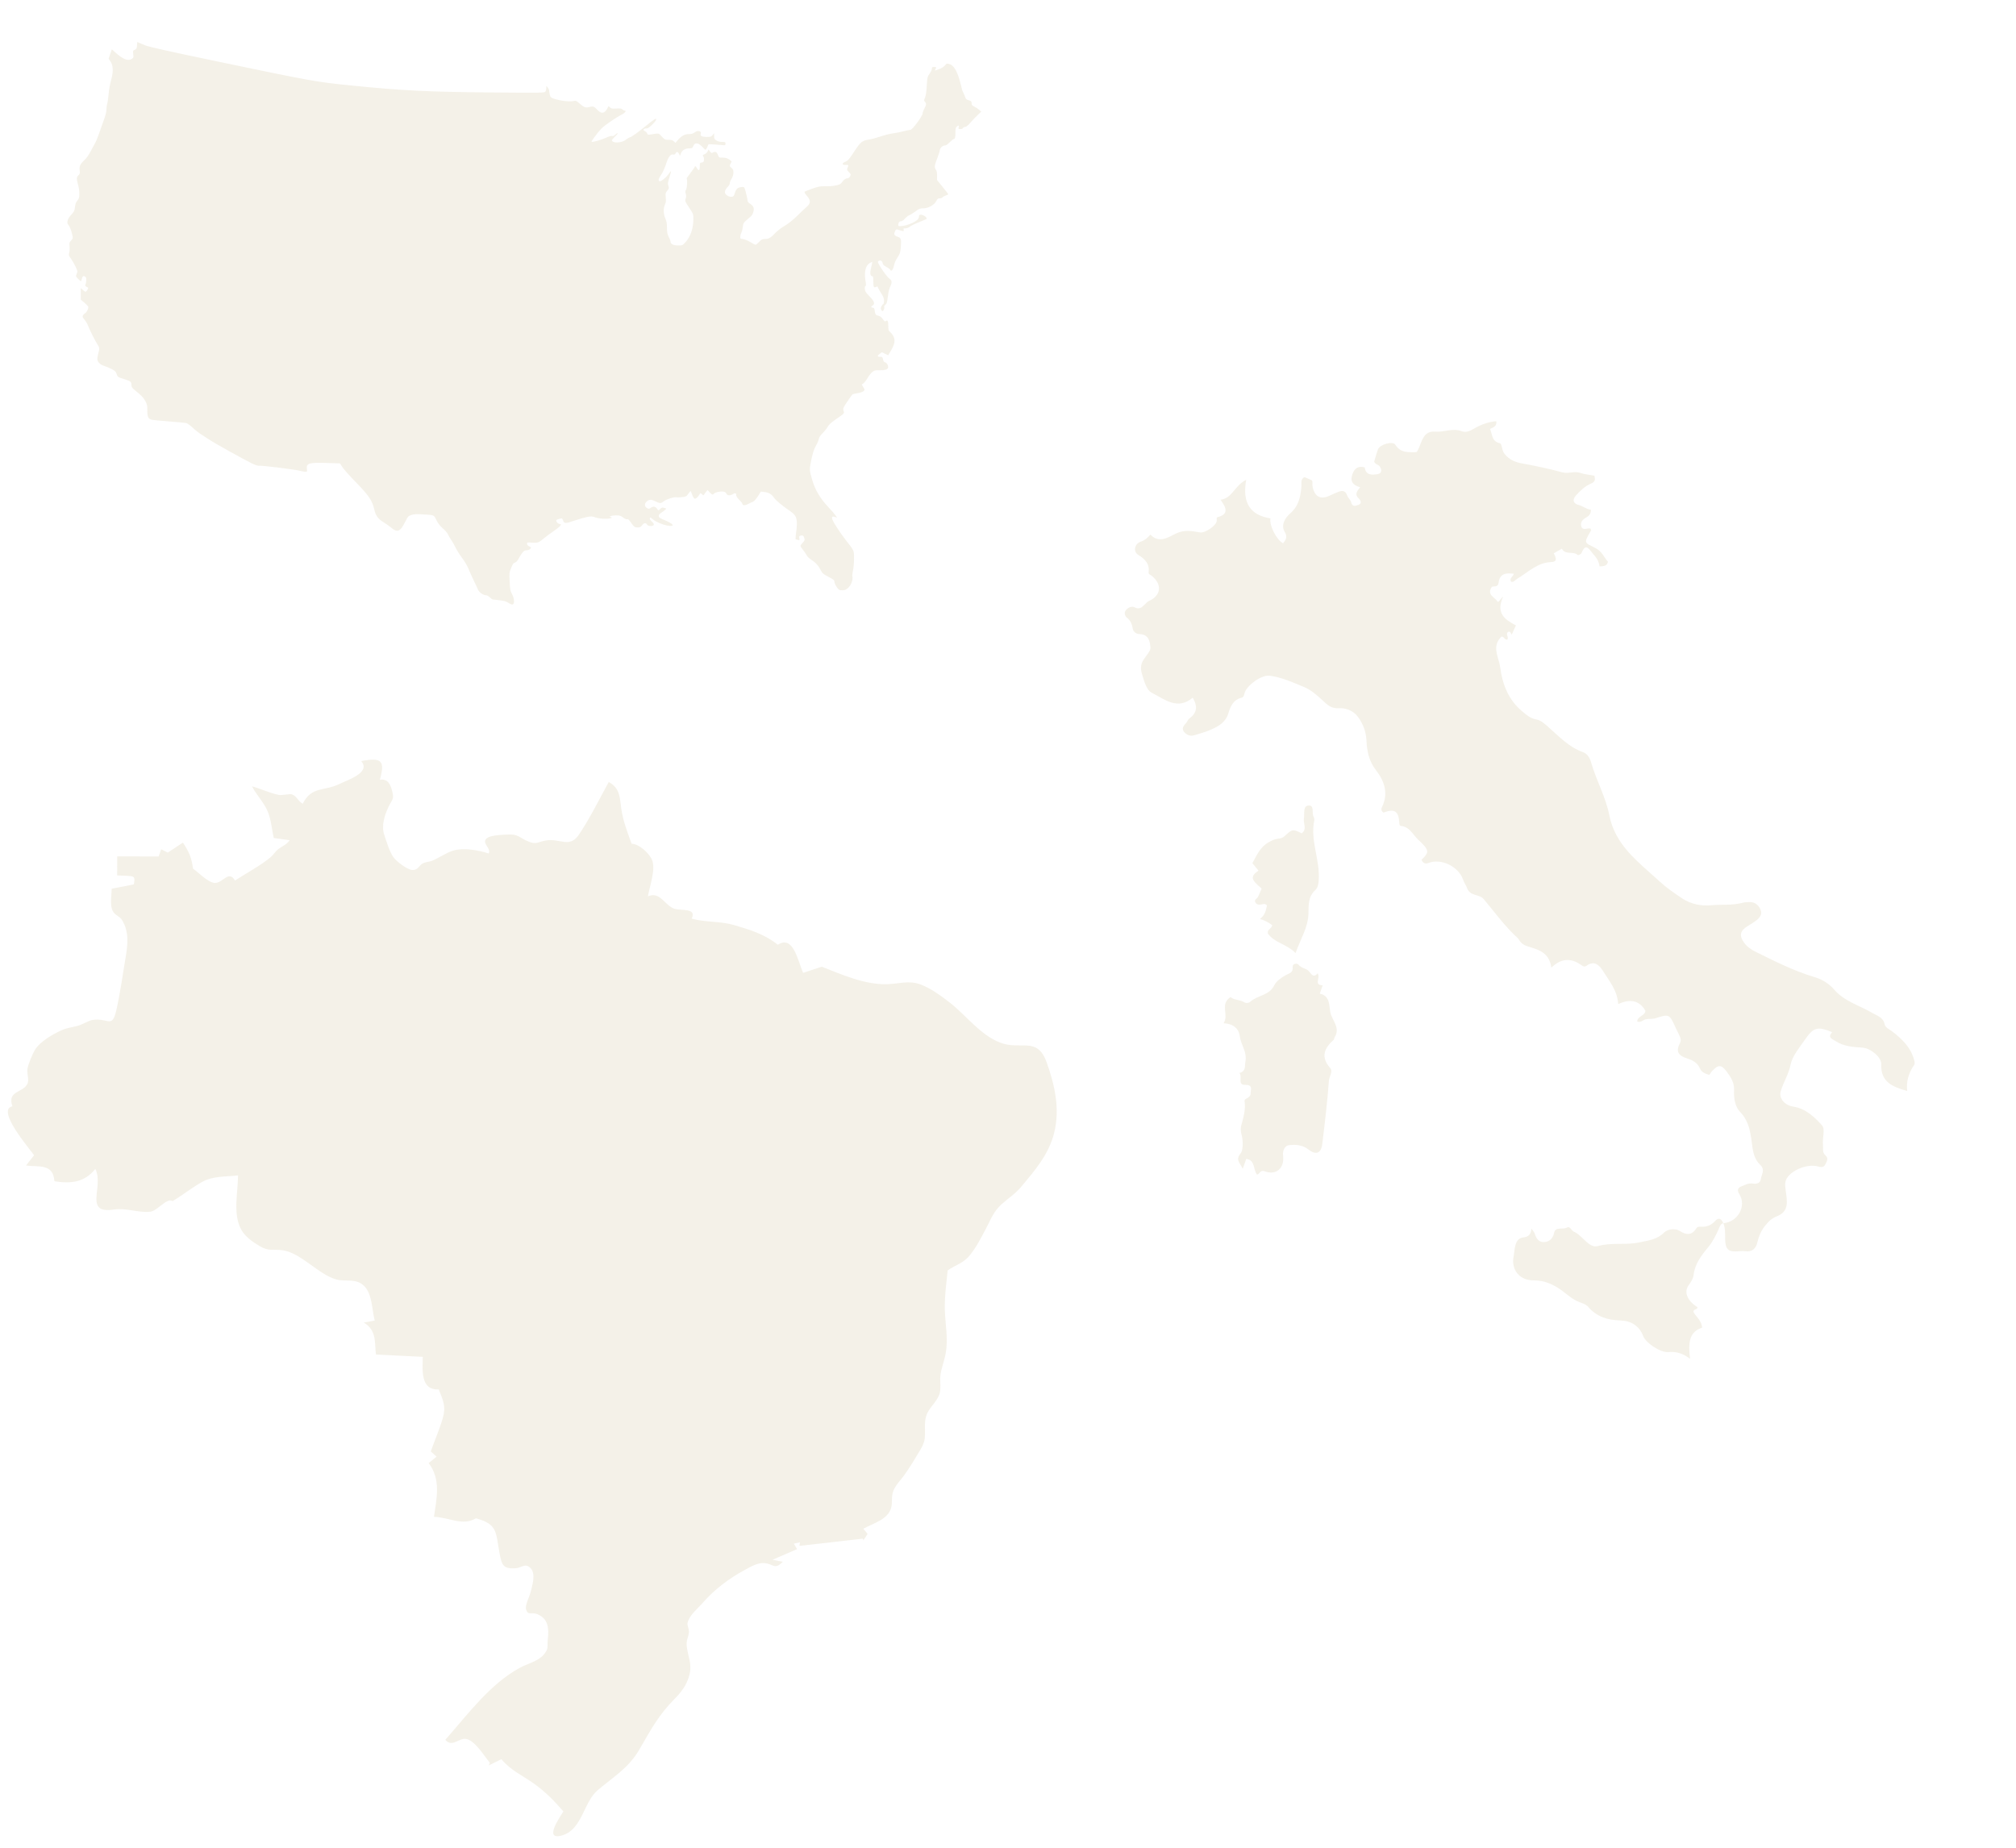
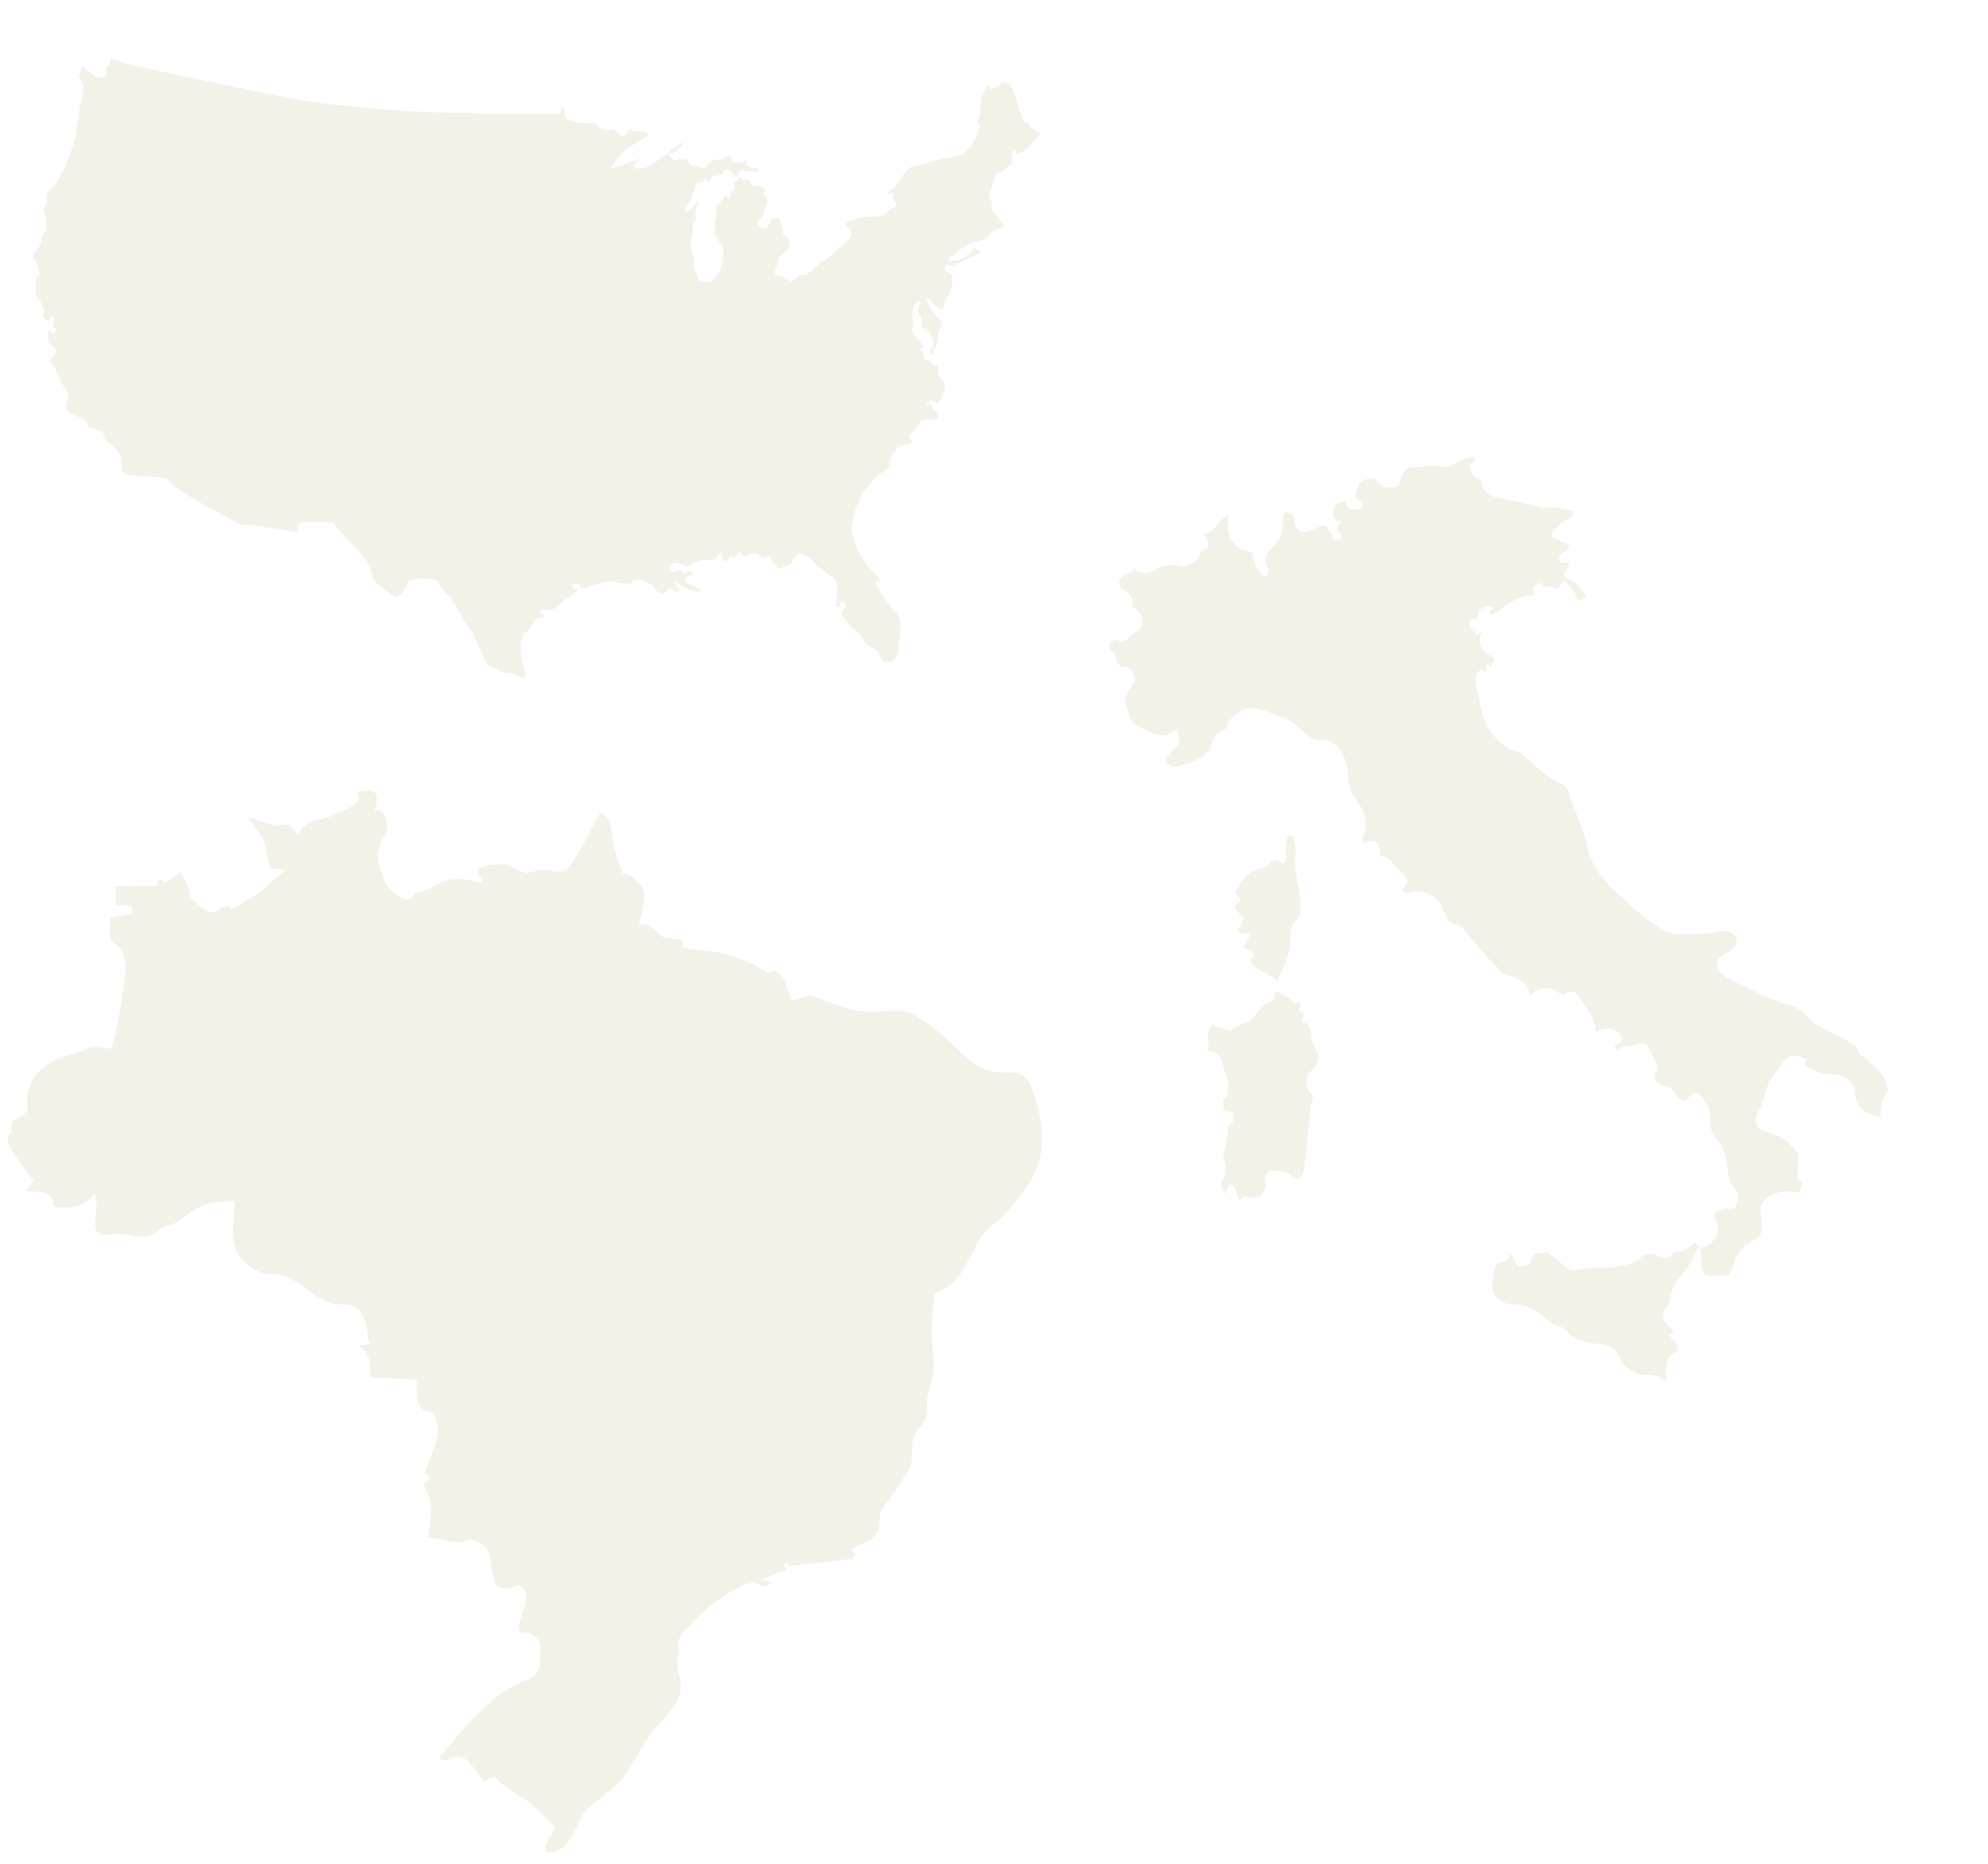
- <svg xmlns="http://www.w3.org/2000/svg" width="240" height="220" viewBox="0 -50 240 220" fill="none">
-   <g transform="translate(8, -45) scale(0.085, 0.085)">
+ <svg xmlns="http://www.w3.org/2000/svg" width="240" height="225" viewBox="0 -55 240 225" fill="none">
+   <g transform="translate(4, -48) scale(0.095, 0.095)">
    <g transform="translate(0,788) scale(0.1, -0.1)">
      <path d="M978 7832 c-3 -40 -7 -49 -31 -60 -27 -13 -28 -16 -22 -62 6 -42 4 -50 -16 -64 -54 -38 -123 -12 -234 87 l-50 45 -22 -66 -23 -67 25 -35 c40 -58 43 -146 11 -259 -15 -51 -31 -142 -36 -201 -6 -60 -14 -120 -20 -135 -5 -14 -10 -50 -10 -78 0 -35 -13 -87 -41 -162 -22 -60 -53 -148 -69 -194 -16 -46 -40 -102 -54 -125 -13 -22 -40 -74 -61 -114 -22 -43 -56 -91 -82 -115 -61 -56 -76 -88 -68 -146 5 -41 3 -49 -19 -70 -27 -25 -27 -50 0 -145 8 -27 14 -78 14 -112 0 -53 -4 -67 -27 -95 -20 -23 -29 -48 -34 -91 -6 -51 -12 -65 -51 -106 -52 -55 -70 -113 -44 -141 21 -23 44 -80 57 -142 11 -49 10 -52 -16 -79 -25 -26 -27 -34 -22 -82 3 -29 1 -69 -5 -89 -9 -33 -7 -40 26 -86 20 -28 49 -79 65 -114 27 -59 28 -65 14 -97 -14 -34 -14 -35 18 -68 18 -19 36 -34 41 -34 4 0 10 16 14 35 7 38 31 47 54 20 12 -14 9 -70 -6 -109 -4 -10 3 -19 20 -27 25 -12 25 -12 9 -40 -21 -35 -24 -35 -62 -3 l-31 26 0 -81 0 -80 49 -41 c27 -23 52 -49 55 -57 8 -21 -19 -80 -43 -92 -11 -6 -25 -20 -31 -32 -9 -16 -5 -26 22 -58 18 -22 39 -56 47 -78 18 -52 105 -225 136 -271 29 -43 30 -54 9 -131 -10 -34 -14 -70 -10 -86 9 -37 47 -69 98 -84 24 -7 68 -26 100 -42 47 -24 58 -35 69 -66 15 -47 16 -47 116 -78 83 -26 93 -35 93 -85 0 -22 11 -38 47 -67 97 -79 120 -103 148 -154 23 -44 28 -63 27 -123 -1 -94 11 -123 57 -136 20 -5 131 -17 246 -25 116 -9 223 -18 239 -22 17 -3 58 -32 95 -67 36 -34 91 -77 121 -95 30 -19 80 -51 110 -71 67 -46 483 -278 595 -332 51 -25 89 -37 105 -34 33 6 487 -50 561 -69 31 -8 69 -15 84 -15 26 0 27 2 22 39 -11 81 29 93 286 84 l178 -6 35 -55 c19 -29 106 -127 193 -215 176 -181 223 -250 251 -373 21 -91 54 -135 133 -183 33 -20 76 -50 96 -67 97 -84 135 -68 212 89 30 60 38 68 77 81 32 11 69 14 140 10 187 -10 177 -6 212 -79 22 -46 48 -80 90 -117 32 -28 65 -65 71 -82 7 -17 27 -51 44 -76 18 -25 46 -74 63 -110 17 -36 58 -101 91 -145 34 -44 72 -109 87 -145 14 -36 48 -110 74 -165 27 -55 56 -117 64 -137 15 -38 74 -78 115 -78 11 0 34 -14 51 -30 17 -17 36 -30 43 -30 7 0 49 -4 94 -10 61 -7 92 -16 120 -35 21 -14 45 -25 55 -25 37 0 34 84 -6 155 -20 34 -24 60 -29 166 -6 114 -5 130 16 180 29 71 35 79 63 89 13 5 32 26 43 47 10 21 33 57 50 81 26 35 37 42 65 42 20 0 40 8 50 19 17 19 17 20 -13 36 -20 10 -31 23 -31 37 0 20 4 20 67 15 82 -6 101 1 172 62 31 26 91 71 133 99 42 29 84 62 93 74 15 22 14 23 -7 26 -25 4 -48 27 -48 49 0 7 12 15 28 19 15 3 34 8 42 10 11 3 19 -7 25 -28 14 -45 35 -46 157 -3 57 20 135 42 173 50 64 13 75 12 125 -5 55 -20 160 -25 210 -11 24 7 24 7 5 15 l-20 8 20 8 c11 5 45 9 75 9 46 0 61 -4 94 -29 24 -18 47 -28 57 -25 13 5 26 -6 48 -37 49 -71 58 -78 101 -78 32 0 43 5 62 30 25 35 52 39 70 10 9 -14 24 -20 49 -20 52 0 60 26 19 60 -16 14 -30 33 -30 43 0 23 5 22 48 -13 48 -38 152 -80 220 -87 90 -10 60 29 -64 81 -67 28 -79 37 -79 57 0 16 11 30 35 45 19 13 44 31 55 41 19 17 19 18 -13 27 -28 8 -36 6 -53 -12 -25 -27 -31 -27 -47 -2 -21 34 -53 40 -86 17 -26 -19 -31 -19 -55 -6 -35 20 -39 60 -9 88 37 35 65 37 125 7 66 -32 76 -32 118 0 41 31 143 63 179 57 14 -3 51 -2 82 2 50 6 58 10 82 45 15 22 29 39 32 40 3 0 13 -23 23 -51 10 -27 25 -53 34 -56 16 -6 49 24 72 64 9 16 11 16 31 -2 19 -17 23 -18 30 -4 5 9 18 27 29 40 l19 23 30 -32 c33 -36 44 -39 61 -18 16 19 89 34 130 28 22 -3 36 -12 43 -28 13 -28 49 -31 88 -9 37 21 50 18 50 -11 0 -18 13 -38 39 -63 21 -20 42 -46 46 -58 8 -28 34 -29 83 -4 20 11 50 24 65 30 17 7 43 36 70 77 l42 66 47 -5 c65 -8 102 -30 137 -80 27 -40 108 -107 234 -194 88 -61 101 -115 75 -301 -6 -45 -9 -84 -7 -86 2 -2 16 -6 31 -10 26 -6 27 -5 22 23 -6 26 -3 31 21 37 29 7 40 -2 51 -44 5 -18 -1 -31 -25 -56 -17 -17 -31 -38 -31 -45 0 -7 17 -33 38 -59 21 -26 43 -59 50 -74 6 -15 35 -42 64 -61 62 -40 99 -81 133 -148 22 -42 35 -53 107 -91 72 -37 83 -46 83 -69 0 -15 15 -48 32 -73 31 -43 35 -46 78 -46 37 0 51 6 84 35 41 38 69 113 58 157 -3 12 0 49 8 82 8 34 15 109 15 167 0 119 4 109 -111 256 -96 122 -200 287 -197 313 3 26 7 27 47 15 l24 -7 -24 33 c-13 19 -58 71 -100 115 -114 122 -186 243 -226 384 -38 131 -38 135 -18 244 23 119 44 185 75 238 16 25 32 64 36 85 5 27 21 51 54 83 25 25 57 65 71 89 17 31 49 61 109 102 133 93 125 84 113 123 -10 33 -8 39 53 129 35 53 68 98 74 102 5 3 38 11 72 16 37 6 71 18 82 29 18 18 18 19 -4 54 l-22 37 27 20 c14 12 40 46 57 76 17 29 46 66 65 81 31 23 44 26 99 24 70 -2 111 9 120 33 10 24 -16 74 -39 77 -15 2 -24 13 -30 41 -8 34 -12 37 -44 37 -40 0 -40 14 0 44 l27 20 44 -21 44 -22 37 62 c52 88 64 145 40 197 -10 23 -31 52 -47 65 -25 22 -28 30 -28 89 0 67 -10 86 -35 66 -11 -9 -19 -4 -42 28 -19 28 -38 42 -60 47 -38 7 -46 17 -53 70 -4 32 -10 41 -27 43 -28 4 -29 13 -3 30 36 22 25 59 -36 121 -31 31 -60 66 -65 79 -12 32 -11 70 2 74 9 3 8 23 -1 77 -20 121 2 210 61 245 17 10 32 16 34 14 2 -2 -5 -36 -15 -76 -20 -77 -15 -122 15 -122 12 0 15 -14 15 -74 0 -79 7 -93 39 -76 16 8 21 6 26 -9 3 -10 24 -47 45 -80 31 -48 40 -71 40 -106 0 -25 -4 -45 -10 -45 -5 0 -16 -14 -25 -30 -12 -23 -13 -35 -5 -50 6 -11 14 -20 18 -20 14 0 32 39 25 56 -4 11 2 23 16 33 19 15 25 34 35 117 8 64 20 115 35 143 26 51 22 83 -14 107 -26 17 -93 107 -140 187 -23 40 -26 51 -14 58 27 17 54 6 59 -26 4 -23 16 -36 55 -57 27 -14 52 -33 55 -42 10 -29 40 9 50 65 6 33 25 76 49 111 35 53 40 67 46 143 9 110 4 131 -39 145 -50 16 -61 33 -46 70 17 40 20 41 66 25 55 -20 67 -19 59 5 -5 17 -2 20 27 20 20 1 45 10 63 25 17 14 73 41 125 61 52 20 100 41 105 46 16 15 -41 58 -76 58 -24 0 -29 -4 -29 -25 0 -13 -10 -34 -22 -45 -39 -37 -143 -80 -207 -86 -60 -7 -61 -6 -61 18 0 29 17 48 43 48 10 0 33 16 50 36 18 20 46 42 64 49 18 7 56 32 86 54 47 36 61 41 106 41 70 0 154 46 182 101 16 32 25 39 48 39 16 0 34 7 41 14 6 8 27 20 46 26 19 6 34 14 34 18 0 3 -36 49 -79 102 l-79 97 1 59 c1 42 -4 66 -16 84 -24 35 -22 59 18 160 19 49 35 98 35 108 0 32 38 72 69 72 19 0 40 14 71 45 24 25 49 45 56 45 18 0 24 25 24 94 0 48 4 67 18 79 26 24 35 21 28 -8 -6 -23 -3 -25 24 -25 18 0 33 6 36 15 4 8 16 15 29 15 16 0 40 20 77 62 29 34 75 82 102 107 l48 46 -33 28 c-19 16 -49 35 -66 43 -18 8 -33 20 -34 27 -1 6 -2 21 -3 31 -1 13 -13 23 -40 30 -29 8 -41 18 -46 36 -4 14 -17 44 -28 67 -12 23 -22 48 -22 56 0 8 -14 62 -31 121 -38 135 -86 211 -143 227 -37 10 -40 9 -63 -20 -14 -18 -46 -38 -79 -50 -67 -26 -67 -26 -54 -2 15 28 13 31 -20 31 -25 0 -30 -4 -30 -25 0 -13 -14 -45 -32 -69 -30 -43 -32 -52 -39 -168 -4 -79 -13 -138 -24 -166 -17 -39 -17 -43 -2 -60 23 -25 21 -39 -8 -94 -14 -26 -25 -57 -25 -70 -1 -37 -143 -228 -169 -228 -10 0 -53 -9 -97 -20 -43 -12 -111 -25 -150 -30 -39 -5 -118 -25 -175 -44 -57 -19 -124 -37 -149 -41 -110 -16 -125 -28 -235 -196 -56 -84 -74 -104 -107 -117 -52 -20 -49 -48 5 -44 40 4 44 -2 25 -43 -10 -23 -8 -29 20 -58 29 -30 30 -33 16 -59 -10 -19 -23 -28 -40 -28 -24 0 -51 -22 -84 -69 -19 -26 -121 -45 -230 -42 -63 2 -90 -4 -174 -33 -55 -20 -103 -39 -108 -44 -6 -6 8 -29 31 -56 58 -67 57 -103 -6 -159 -27 -23 -75 -70 -109 -103 -77 -77 -148 -133 -219 -174 -30 -17 -79 -56 -108 -86 -63 -67 -93 -84 -148 -84 -35 0 -46 -6 -78 -40 -20 -22 -43 -40 -50 -40 -7 0 -41 17 -75 38 -33 20 -79 39 -101 42 -39 5 -40 6 -37 40 1 19 9 44 16 55 7 11 15 44 18 74 5 49 10 58 49 93 24 21 54 46 66 57 12 10 27 39 33 62 15 53 2 83 -47 114 -18 11 -32 27 -33 35 0 22 -30 151 -41 179 -9 21 -14 23 -51 18 -50 -7 -69 -24 -88 -85 -12 -39 -20 -48 -42 -50 -37 -4 -86 23 -94 52 -7 28 9 61 43 93 12 12 23 32 23 45 0 13 11 41 25 63 35 57 35 128 0 151 -29 19 -31 35 -10 68 15 22 14 24 -23 50 -29 20 -50 26 -91 26 -52 0 -53 0 -68 40 -17 42 -36 50 -73 30 -15 -8 -22 -5 -38 17 l-20 28 -12 -27 c-7 -15 -26 -32 -41 -39 -31 -12 -35 -19 -18 -36 6 -6 9 -26 7 -44 -2 -29 -7 -34 -30 -37 -26 -3 -28 -6 -28 -52 0 -60 -14 -71 -38 -31 -16 30 -32 40 -32 22 0 -4 -27 -42 -59 -84 -33 -41 -57 -77 -55 -80 13 -12 6 -136 -9 -157 -12 -17 -13 -28 -4 -56 8 -26 7 -44 -1 -68 -12 -33 -10 -37 48 -125 59 -89 60 -92 60 -160 0 -133 -40 -249 -113 -328 -39 -42 -41 -43 -103 -43 -67 0 -104 20 -104 55 0 9 -11 38 -25 65 -20 40 -25 64 -25 129 0 62 -5 90 -23 130 -28 58 -29 149 -3 199 11 22 14 46 9 94 -5 59 -3 66 22 96 24 29 26 35 15 67 -10 29 -8 45 8 98 23 70 32 107 27 107 -2 0 -18 -20 -36 -45 -32 -44 -94 -95 -117 -95 -29 0 -23 33 15 88 24 34 50 92 67 144 31 102 66 151 101 142 17 -4 26 0 35 15 15 29 34 26 49 -6 l13 -28 14 36 c18 44 60 69 116 69 39 0 45 3 55 30 21 56 72 52 129 -10 21 -22 40 -40 44 -40 4 0 15 18 25 39 l18 40 86 -5 c47 -3 101 -7 119 -9 28 -3 32 -1 32 21 0 22 -4 24 -47 24 -30 0 -60 8 -80 20 -29 17 -33 25 -33 61 l0 42 -21 -27 c-18 -23 -27 -26 -84 -26 -64 0 -93 15 -82 43 15 40 -39 55 -83 22 -26 -19 -46 -25 -85 -25 -57 0 -106 -28 -158 -90 l-28 -33 -23 22 c-17 16 -35 21 -75 21 -49 0 -54 3 -94 46 -46 50 -32 48 -160 28 -33 -5 -39 -3 -43 14 -3 11 -17 25 -30 31 -40 18 -24 41 29 41 24 0 127 103 127 126 0 20 -30 2 -127 -77 -129 -105 -216 -168 -241 -174 -14 -3 -40 -19 -58 -34 -53 -47 -194 -52 -194 -7 0 7 18 29 40 49 22 19 40 41 40 48 0 7 -13 0 -29 -15 -21 -20 -36 -27 -51 -23 -12 3 -47 -6 -83 -24 -64 -30 -193 -66 -203 -57 -6 7 85 130 139 186 42 44 201 153 280 193 53 27 76 59 43 59 -8 0 -22 7 -31 16 -12 13 -30 15 -83 12 -57 -4 -70 -2 -89 14 l-21 20 -16 -30 c-38 -74 -83 -82 -137 -26 -49 51 -62 57 -110 44 -56 -15 -80 -8 -140 46 -43 38 -56 45 -78 39 -57 -16 -195 0 -288 32 -36 12 -44 20 -53 51 -5 20 -10 47 -10 58 0 12 -9 32 -20 45 l-19 24 -1 -31 c0 -16 -6 -38 -13 -49 -13 -17 -42 -18 -748 -12 -890 8 -1249 25 -1974 98 -482 48 -539 58 -1880 338 -689 144 -944 201 -1005 225 -19 8 -52 21 -72 30 l-37 16 -3 -48z" fill="#B9A568" fill-opacity="0.15" />
    </g>
  </g>
  <path d="M67.075 165.684C65.987 164.433 64.976 163.383 63.636 162.416C62.198 161.377 60.813 160.819 59.694 159.457C59.073 159.762 58.632 159.982 58.188 160.199C58.229 160.092 58.272 159.986 58.313 159.878C57.65 159.096 56.649 157.39 55.624 157.077C54.676 156.786 53.855 158.16 53.013 157.15C55.659 154.159 58.325 150.505 61.899 148.568C62.756 148.103 64.036 147.802 64.7 147.042C65.355 146.292 65.12 146.139 65.215 145.213C65.351 143.897 65.302 142.743 63.965 142.191C63.248 141.895 62.845 142.412 62.619 141.596C62.492 141.139 63.055 140.026 63.154 139.625C63.333 138.895 63.816 137.424 63.2 136.752C62.526 136.017 62.132 136.685 61.354 136.728C59.903 136.805 59.733 136.363 59.464 134.907C59.006 132.425 59.261 131.482 56.661 130.777C55.056 131.741 53.415 130.636 51.664 130.605C51.977 128.384 52.523 126.187 51.035 124.201C51.382 123.917 51.652 123.697 51.973 123.435C51.749 123.232 51.542 123.047 51.284 122.814C51.747 121.494 52.331 120.182 52.715 118.836C53.108 117.458 52.77 116.764 52.228 115.427C49.977 115.548 50.327 112.983 50.327 111.551C48.634 111.469 46.741 111.377 44.762 111.28C44.556 109.964 44.929 108.437 43.307 107.469C43.882 107.364 44.165 107.312 44.61 107.23C44.273 105.955 44.325 104.073 43.354 103.118C42.359 102.138 41.203 102.654 40.038 102.337C37.925 101.761 35.882 99.206 33.67 98.865C32.472 98.679 32.056 99.054 30.87 98.343C30.082 97.871 29.207 97.261 28.749 96.459C27.679 94.594 28.335 91.947 28.336 89.95C26.895 90.118 25.351 90.003 24.052 90.73C22.867 91.391 21.731 92.31 20.542 93.012C19.864 92.557 18.745 94.187 17.864 94.275C16.436 94.419 15.069 93.79 13.554 94.015C9.895 94.563 12.425 91.266 11.346 89.177C10.043 90.831 8.341 90.946 6.478 90.644C6.332 88.477 4.577 88.987 3.099 88.771C3.442 88.334 3.72 87.978 4.058 87.548C3.453 86.693 -0.484 82.129 1.478 81.721C0.828 79.84 2.704 80.164 3.267 79.04C3.491 78.592 3.192 77.838 3.263 77.304C3.339 76.746 3.88 75.45 4.186 74.961C4.798 73.983 6.319 73.122 7.331 72.664C7.975 72.371 8.665 72.311 9.332 72.115C9.802 71.978 10.593 71.502 11.034 71.435C12.878 71.158 13.334 72.519 13.843 70.299C14.318 68.227 14.601 66.082 14.955 63.986C15.212 62.464 15.387 60.947 14.528 59.545C14.229 59.054 13.673 59 13.404 58.431C13.066 57.718 13.293 56.585 13.293 55.818C14.191 55.64 15.027 55.477 15.938 55.296C16.107 54.152 16.083 54.346 13.951 54.231C13.951 53.54 13.951 52.842 13.952 51.967C15.588 51.968 17.243 51.969 18.886 51.969C18.987 51.683 19.074 51.448 19.192 51.117C19.492 51.27 19.739 51.397 19.976 51.517C20.597 51.106 21.217 50.693 21.775 50.323C22.509 51.447 22.797 52.072 22.978 53.418C23.611 53.871 24.726 55.045 25.534 55.125C26.49 55.218 27.223 53.523 27.974 54.842C29.39 53.927 31.139 52.982 32.255 52.032C32.559 51.774 32.785 51.335 33.24 51.018C33.779 50.646 34.067 50.601 34.487 50.037C33.65 49.922 33.038 49.838 32.588 49.775C32.362 48.754 32.291 47.671 31.902 46.693C31.452 45.558 30.552 44.709 30.003 43.627C31.11 43.929 32.103 44.423 33.169 44.645C33.548 44.725 34.515 44.499 34.731 44.572C35.372 44.792 35.463 45.402 36.04 45.697C37.109 43.552 38.621 44.257 40.508 43.3C41.294 42.899 44.215 41.983 42.999 40.623C45.508 40.12 45.835 40.642 45.223 42.845C46.138 42.677 46.483 43.386 46.678 44.155C46.947 45.212 46.732 45.057 46.225 46.13C45.781 47.069 45.397 48.313 45.722 49.317C45.965 50.071 46.372 51.424 46.835 52.066C47.177 52.542 48.508 53.594 49.12 53.588C49.839 53.581 49.85 53.017 50.384 52.774C50.755 52.606 51.095 52.63 51.461 52.477C52.282 52.133 53.159 51.508 53.98 51.267C55.214 50.904 56.967 51.23 58.188 51.62C58.453 51.034 57.575 50.562 57.775 50.033C58.012 49.408 59.74 49.411 60.323 49.368C61.762 49.261 61.801 49.765 62.985 50.226C63.903 50.584 64.064 50.222 65.021 50.066C66.679 49.793 67.801 51.047 68.932 49.358C70.243 47.403 71.329 45.174 72.472 43.107C73.824 43.866 73.776 44.925 73.961 46.265C74.163 47.728 74.694 49.085 75.193 50.466C76.042 50.466 77.258 51.541 77.62 52.377C78.094 53.476 77.33 55.569 77.132 56.721C78.549 56.117 79.042 57.661 80.181 58.163C80.918 58.489 83.016 58.025 82.341 59.375C84.01 59.847 85.688 59.647 87.413 60.152C89.351 60.717 91.022 61.237 92.601 62.487C94.445 61.277 94.984 64.42 95.606 65.833C96.188 65.641 96.929 65.396 97.827 65.099C100.196 66.043 102.957 67.242 105.533 67.187C106.993 67.155 108.154 66.686 109.576 67.21C110.799 67.661 112.069 68.596 113.092 69.393C115.056 70.923 116.681 73.218 119.065 74.138C121.559 75.102 123.477 73.326 124.609 76.512C125.57 79.218 126.194 81.983 125.512 84.816C124.887 87.413 123.236 89.312 121.559 91.319C120.863 92.152 120.025 92.671 119.226 93.39C118.31 94.212 117.957 95.173 117.394 96.249C116.814 97.363 116.163 98.633 115.342 99.589C114.608 100.442 113.675 100.636 112.815 101.271C112.66 102.867 112.429 104.424 112.484 106.033C112.541 107.754 112.888 109.384 112.594 111.077C112.441 111.962 112.087 112.817 111.96 113.709C111.858 114.433 112.097 115.475 111.778 116.153C111.101 117.59 110.142 117.768 110.112 119.657C110.09 120.975 110.26 121.454 109.6 122.56C108.971 123.611 108.337 124.699 107.598 125.709C107.182 126.277 106.641 126.802 106.367 127.468C106.057 128.219 106.283 128.9 106.078 129.572C105.668 130.92 104.059 131.327 102.779 132.016C103.033 132.326 103.154 132.474 103.285 132.636C103.115 132.894 102.941 133.157 102.768 133.42C102.76 133.347 102.749 133.271 102.74 133.198C100.25 133.484 97.76 133.767 95.193 134.061C95.171 133.96 95.199 133.794 95.234 133.63C94.971 133.688 94.758 133.738 94.506 133.794C94.65 134.039 94.762 134.229 94.891 134.446C93.967 134.847 93.084 135.23 91.966 135.714C92.536 135.824 92.877 135.891 93.193 135.954C92.178 136.974 92.101 136.177 90.949 136.11C90.15 136.064 89.34 136.562 88.67 136.921C86.849 137.896 85.059 139.237 83.699 140.8C83.064 141.533 82.064 142.286 81.844 143.259C81.794 143.479 82.037 144.005 82.018 144.293C81.968 145.017 81.66 145.206 81.759 146.042C81.915 147.363 82.428 148.102 82.057 149.482C81.748 150.63 81.117 151.465 80.296 152.29C78.409 154.189 77.445 156.009 76.12 158.296C74.835 160.514 73.034 161.558 71.155 163.144C69.481 164.559 69.32 167.757 67.022 168.499C64.555 169.306 66.734 166.212 67.075 165.684Z" fill="#B9A568" fill-opacity="0.15" />
  <path d="M154.963 49.219C153.877 48.695 153.869 48.689 152.895 49.582C152.658 49.8 152.391 49.83 152.111 49.864C151.723 49.913 151.404 50.073 151.051 50.269C150.015 50.843 149.612 51.84 149.094 52.775C149.338 53.072 149.577 53.363 149.816 53.656C148.835 54.352 148.895 54.711 150.194 55.795C150.045 56.133 149.92 56.506 149.724 56.837C149.607 57.031 149.274 57.113 149.446 57.436C149.614 57.748 149.896 57.74 150.193 57.682C150.398 57.643 150.613 57.553 150.824 57.805C150.712 58.358 150.626 58.949 149.986 59.418C150.625 59.597 151.06 59.864 151.45 60.157C151.409 60.59 150.827 60.635 150.937 61.141C151.684 62.251 153.161 62.381 154.236 63.477C154.812 61.813 155.743 60.422 155.769 58.729C155.785 57.714 155.744 56.732 156.593 55.963C156.882 55.701 156.949 55.287 156.983 54.88C157.197 52.451 155.949 50.128 156.46 47.677C156.488 47.548 156.45 47.378 156.383 47.26C156.125 46.805 156.528 45.823 155.742 45.911C155.1 45.982 155.323 46.884 155.226 47.449C155.129 48.034 155.639 48.724 154.963 49.219Z" fill="#B9A568" fill-opacity="0.15" />
  <path d="M157.116 68.31C157.237 67.959 157.34 67.664 157.461 67.319C156.352 67.282 157.233 66.445 156.867 65.891C156.343 66.487 156.137 65.985 155.805 65.621C155.491 65.279 154.931 65.296 154.595 64.869C154.408 64.632 153.848 64.731 153.888 65.121C153.964 65.851 153.477 65.868 153.042 66.118C152.527 66.415 151.943 66.809 151.699 67.313C151.1 68.553 149.691 68.484 148.84 69.278C148.681 69.427 148.356 69.476 148.123 69.334C147.576 68.995 146.885 69.094 146.501 68.717C145.166 69.548 146.348 70.843 145.662 71.833C146.757 71.877 147.489 72.437 147.598 73.391C147.716 74.406 148.474 75.201 148.265 76.383C148.157 76.993 148.357 77.527 147.551 77.757C147.939 78.242 147.281 79.174 148.218 79.168C149.209 79.16 148.882 79.701 148.879 80.213C148.877 80.758 148.11 80.779 148.159 81.075C148.329 82.124 148.012 83.065 147.76 84.038C147.656 84.434 147.727 84.816 147.839 85.246C148.009 85.906 147.963 87.006 147.72 87.29C147.022 88.109 147.627 88.447 147.943 89.162C148.126 88.65 148.243 88.327 148.366 87.98C149.473 88.148 149.147 89.217 149.649 89.859C149.983 89.779 150.028 89.258 150.534 89.452C151.91 89.98 152.932 89.108 152.747 87.598C152.672 86.993 152.965 86.407 153.422 86.353C154.214 86.261 155.048 86.296 155.791 86.878C156.671 87.57 157.281 87.3 157.413 86.226C157.715 83.725 158.018 81.22 158.2 78.709C158.239 78.183 158.702 77.559 158.381 77.197C157.193 75.859 157.632 74.819 158.774 73.803C158.843 73.74 158.826 73.592 158.882 73.505C159.615 72.371 158.569 71.5 158.371 70.524C158.209 69.734 158.369 68.567 157.116 68.31Z" fill="#B9A568" fill-opacity="0.15" />
  <path d="M225.271 72.814C224.933 72.553 224.453 72.382 224.358 71.947C224.178 71.101 223.48 70.954 222.871 70.594C221.355 69.698 219.58 69.247 218.353 67.823C217.763 67.137 216.934 66.609 216.025 66.342C213.585 65.62 211.328 64.471 209.061 63.354C208.52 63.089 208.001 62.753 207.631 62.244C207.032 61.419 207.142 60.84 208.004 60.295C208.366 60.067 208.743 59.854 209.081 59.591C209.495 59.27 209.829 58.859 209.586 58.303C209.362 57.793 208.968 57.414 208.358 57.409C208.038 57.407 207.706 57.415 207.4 57.499C206.213 57.822 204.988 57.664 203.783 57.78C202.567 57.898 201.332 57.686 200.219 56.943C199.272 56.312 198.382 55.695 197.519 54.902C195.045 52.631 192.297 50.668 191.59 47.081C191.158 44.895 190.041 42.941 189.432 40.817C189.254 40.194 188.959 39.736 188.429 39.546C186.816 38.972 185.686 37.766 184.456 36.682C183.972 36.253 183.507 35.77 182.852 35.652C182.173 35.529 181.717 35.113 181.217 34.699C179.57 33.331 178.847 31.446 178.594 29.453C178.446 28.286 177.524 26.985 178.731 25.809C179.037 25.712 179.097 26.214 179.433 26.158C179.674 25.881 179.158 25.456 179.569 25.219C179.866 25.161 179.842 25.415 179.963 25.57C180.142 25.178 180.312 24.804 180.467 24.463C179.137 23.767 178.041 23.015 178.952 21.017C178.53 21.409 178.388 21.811 178.254 21.592C177.944 21.083 176.949 20.835 177.602 19.87C177.816 19.761 178.333 19.97 178.404 19.386C178.54 18.268 179.296 18.187 180.224 18.316C180.127 18.674 179.625 18.839 179.897 19.273C180.224 19.346 180.373 19.055 180.603 18.919C181.902 18.16 182.993 16.988 184.647 16.924C185.528 16.89 185.179 16.313 184.974 15.876C185.315 15.684 185.593 15.527 185.937 15.333C186.353 16.128 187.286 15.566 187.837 16.092C187.878 16.131 188.22 15.982 188.27 15.86C188.796 14.544 189.179 15.427 189.629 15.918C190.036 16.36 190.357 16.836 190.417 17.437C190.901 17.422 191.298 17.414 191.427 16.89C190.949 16.347 190.704 15.652 189.965 15.268C188.65 14.582 188.456 14.768 189.408 13.161C189.432 13.12 189.376 13.034 189.35 12.941C188.995 12.816 188.426 13.251 188.247 12.665C188.09 12.146 188.45 11.83 188.892 11.576C189.196 11.401 189.433 11.119 189.385 10.684C188.838 10.637 188.44 10.245 187.908 10.115C187.34 9.975 187.118 9.542 187.609 8.995C188.126 8.416 188.712 7.875 189.402 7.578C189.936 7.348 189.904 7.096 189.809 6.635C189.258 6.532 188.676 6.497 188.149 6.309C187.421 6.051 186.718 6.442 185.978 6.237C184.427 5.812 182.848 5.48 181.265 5.191C180.399 5.031 179.719 4.785 179.11 4.04C178.746 3.594 178.839 2.842 178.552 2.775C177.562 2.547 177.68 1.735 177.383 1.067C177.756 0.886 178.224 0.779 178.131 0.154C177.192 0.229 176.378 0.53 175.602 0.967C175.107 1.245 174.592 1.57 174.006 1.341C172.951 0.93 171.932 1.483 170.879 1.394C169.39 1.269 169.276 2.643 168.801 3.588C168.754 3.681 168.683 3.76 168.627 3.84C167.686 3.829 166.757 3.975 166.118 2.96C165.81 2.473 164.268 2.916 164.052 3.491C163.867 3.982 163.737 4.493 163.593 4.96C163.711 5.318 164.09 5.301 164.252 5.527C164.532 5.919 164.501 6.376 164.012 6.451C163.379 6.55 162.601 6.642 162.466 5.653C161.706 5.444 161.251 5.739 160.995 6.476C160.699 7.322 161.07 7.779 161.922 8.014C161.526 8.49 161.233 8.882 161.765 9.362C162.006 9.58 162.15 9.974 161.691 10.124C161.411 10.217 160.993 10.391 160.853 9.812C160.782 9.517 160.481 9.282 160.378 8.987C160.188 8.437 159.831 8.375 159.366 8.551C159.014 8.683 158.672 8.84 158.329 8.999C157.203 9.524 156.531 9.179 156.256 7.945C156.195 7.676 156.327 7.374 156.161 7.18C155.823 7.034 155.543 6.911 155.295 6.803C154.787 7.085 154.961 7.516 154.931 7.888C154.831 9.114 154.622 10.245 153.586 11.14C153.002 11.644 152.459 12.512 152.93 13.3C153.315 13.947 153.072 14.255 152.755 14.681C152.027 14.37 151.067 12.55 151.248 11.723C148.823 11.343 147.857 9.846 148.36 7.126C146.94 7.834 146.705 9.348 145.298 9.498C146.017 10.487 146.297 11.232 144.961 11.57C144.772 11.617 144.875 11.871 144.849 12.037C144.765 12.606 143.451 13.488 142.88 13.393C141.891 13.232 141.024 13.018 139.931 13.554C139.184 13.922 137.96 14.766 136.959 13.648C136.595 14.057 136.265 14.343 135.796 14.498C135.067 14.739 134.865 15.669 135.508 16.07C136.342 16.585 136.871 17.137 136.738 18.164C136.709 18.373 136.94 18.421 137.076 18.528C138.398 19.569 138.244 20.917 136.741 21.576C136.59 21.642 136.473 21.795 136.346 21.914C135.986 22.25 135.693 22.635 135.071 22.312C134.733 22.137 134.293 22.333 134.024 22.66C133.763 22.979 133.97 23.401 134.149 23.537C134.622 23.897 134.767 24.338 134.857 24.881C134.913 25.209 135.287 25.485 135.55 25.487C136.774 25.502 136.915 26.362 136.962 27.223C136.676 28.208 135.471 28.666 135.936 30.198C136.209 31.1 136.48 32.162 137.105 32.477C138.604 33.233 140.167 34.61 141.992 33.071C142.618 34.127 142.482 34.898 141.588 35.55C141.398 35.688 141.327 35.978 141.153 36.148C140.829 36.461 140.67 36.805 140.984 37.172C141.299 37.54 141.738 37.682 142.22 37.532C142.865 37.332 143.521 37.155 144.135 36.884C145.042 36.482 145.898 36.032 146.232 34.936C146.476 34.135 146.803 33.31 147.803 33.077C148.128 33.002 148.105 32.614 148.214 32.367C148.618 31.46 150.231 30.319 151.192 30.455C152.62 30.658 153.949 31.266 155.266 31.809C156.128 32.165 156.856 32.846 157.573 33.505C158.005 33.904 158.492 34.395 159.388 34.325C160.138 34.265 161.105 34.569 161.699 35.402C162.304 36.253 162.626 37.147 162.676 38.173C162.738 39.456 162.965 40.628 163.822 41.725C164.806 42.983 165.325 44.482 164.516 46.11C164.391 46.362 164.454 46.599 164.712 46.752C165.985 46.257 166.485 46.561 166.579 47.892C166.592 48.073 166.583 48.321 166.779 48.34C167.83 48.444 168.194 49.386 168.835 49.983C170.164 51.219 170.198 51.446 169.229 52.365C169.397 52.725 169.625 52.919 170.058 52.749C171.551 52.163 173.631 53.155 174.175 54.734C174.304 55.109 174.543 55.43 174.666 55.768C175.017 56.733 176.102 56.421 176.634 57.057C177.971 58.651 179.187 60.351 180.744 61.752C180.77 61.775 180.783 61.812 180.802 61.842C181.037 62.256 181.336 62.506 181.836 62.665C183.059 63.058 184.431 63.334 184.682 65.214C186.001 63.953 187.175 64.121 188.344 64.97C188.484 65.072 188.676 65.13 188.846 65.005C189.802 64.294 190.412 64.93 190.849 65.635C191.591 66.828 192.547 67.94 192.643 69.553C193.999 68.923 195.123 69.048 195.88 70.341C195.837 70.98 194.935 70.958 194.904 71.628C195.348 71.792 195.598 71.426 195.93 71.357C196.311 71.278 196.686 71.362 197.084 71.235C198.741 70.708 198.747 70.736 199.511 72.436C199.657 72.761 199.843 73.071 199.978 73.401C200.081 73.655 200.155 73.881 199.991 74.2C199.493 75.158 199.753 75.681 200.856 76.024C201.534 76.234 202.088 76.552 202.385 77.231C202.57 77.653 202.947 77.819 203.489 77.987C203.601 77.832 203.707 77.641 203.854 77.488C204.58 76.737 204.924 76.752 205.549 77.581C206.044 78.238 206.485 78.9 206.435 79.809C206.385 80.711 206.562 81.777 207.115 82.342C208.353 83.609 208.413 85.145 208.636 86.685C208.746 87.439 208.993 88.177 209.538 88.682C210.173 89.268 209.712 89.808 209.634 90.357C209.558 90.904 209.097 90.99 208.643 90.921C208.141 90.846 207.736 91.091 207.312 91.253C206.853 91.427 206.786 91.731 207.068 92.185C207.948 93.605 206.89 95.496 205.165 95.641C205.408 96.247 205.367 96.886 205.375 97.52C205.394 98.78 205.752 99.096 206.99 98.985C207.236 98.963 207.49 98.936 207.731 98.972C208.573 99.102 209.032 98.68 209.209 97.924C209.375 97.215 209.634 96.573 210.088 95.996C210.489 95.488 210.89 95.064 211.545 94.812C213.081 94.219 212.726 92.885 212.576 91.692C212.505 91.142 212.443 90.651 212.8 90.165C213.496 89.222 215.218 88.576 216.374 88.872C216.732 88.962 217.096 89.066 217.302 88.635C217.468 88.29 217.725 87.916 217.322 87.571C216.9 87.207 217.068 86.763 217.019 86.313C216.929 85.514 217.313 84.446 216.912 83.998C216.006 82.981 214.931 81.972 213.454 81.754C212.528 81.618 211.731 80.799 211.99 79.929C212.311 78.852 212.932 77.924 213.169 76.742C213.364 75.775 214.198 74.746 214.853 73.813C215.917 72.297 216.329 72.179 218.108 72.891C217.526 73.554 218.116 73.694 218.557 73.978C219.541 74.61 220.642 74.662 221.749 74.74C222.66 74.803 223.989 75.854 223.956 76.699C223.873 78.781 225.211 79.389 227.05 79.9C226.91 78.692 227.251 77.714 227.861 76.817C228.007 76.599 227.909 76.345 227.838 76.095C227.427 74.652 226.404 73.689 225.271 72.814Z" fill="#B9A568" fill-opacity="0.15" />
  <path d="M204.142 95.415C203.709 95.891 203.132 96.108 202.505 96.06C202.216 96.039 202.055 96.062 201.897 96.312C201.41 97.087 200.712 97.038 200.069 96.617C199.339 96.141 198.466 96.401 198.108 96.754C197.232 97.622 196.165 97.704 195.116 97.931C193.514 98.278 191.875 97.898 190.22 98.362C189.135 98.668 188.418 97.082 187.335 96.638C187.107 96.543 186.894 95.949 186.56 96.149C186.053 96.453 185.173 96 185.009 96.793C184.853 97.546 184.381 97.869 183.77 97.891C183.186 97.91 182.852 97.421 182.7 96.854C182.665 96.729 182.549 96.626 182.304 96.275C182.29 97.028 181.849 97.276 181.448 97.315C180.64 97.388 180.481 97.928 180.347 98.531C180.269 98.878 180.263 99.237 180.194 99.586C179.872 101.21 180.921 102.469 182.607 102.45C183.882 102.437 185.021 102.976 185.962 103.677C186.615 104.162 187.203 104.717 187.971 105.015C188.372 105.17 188.792 105.28 189.087 105.621C190.088 106.78 191.382 107.177 192.877 107.218C194.148 107.253 195.138 107.829 195.623 109.087C195.943 109.918 197.702 111.071 198.614 110.987C199.473 110.91 200.246 111.068 201.196 111.783C201.011 110.114 200.951 108.621 202.634 108.073C202.57 107.196 201.872 106.763 201.596 106.194C201.614 105.8 202.109 105.99 202.068 105.628C200.946 104.947 200.447 103.908 200.973 103.116C201.251 102.696 201.557 102.317 201.617 101.811C201.773 100.471 202.553 99.466 203.372 98.475C203.926 97.808 204.299 97.032 204.644 96.249C204.76 95.986 204.835 95.719 205.15 95.637C204.915 95.122 204.638 94.87 204.142 95.415Z" fill="#B9A568" fill-opacity="0.15" />
  <path d="M205.15 95.635C205.152 95.637 205.152 95.642 205.154 95.644C205.161 95.644 205.165 95.642 205.172 95.642C205.17 95.637 205.17 95.633 205.168 95.628C205.161 95.631 205.157 95.635 205.15 95.635Z" fill="#B9A568" fill-opacity="0.15" />
  <path d="M162.483 5.578C162.477 5.604 162.47 5.63 162.464 5.656C162.464 5.658 162.464 5.658 162.464 5.66C162.466 5.66 162.466 5.66 162.468 5.66C162.472 5.632 162.479 5.606 162.483 5.578Z" fill="#B9A568" fill-opacity="0.15" />
</svg>
